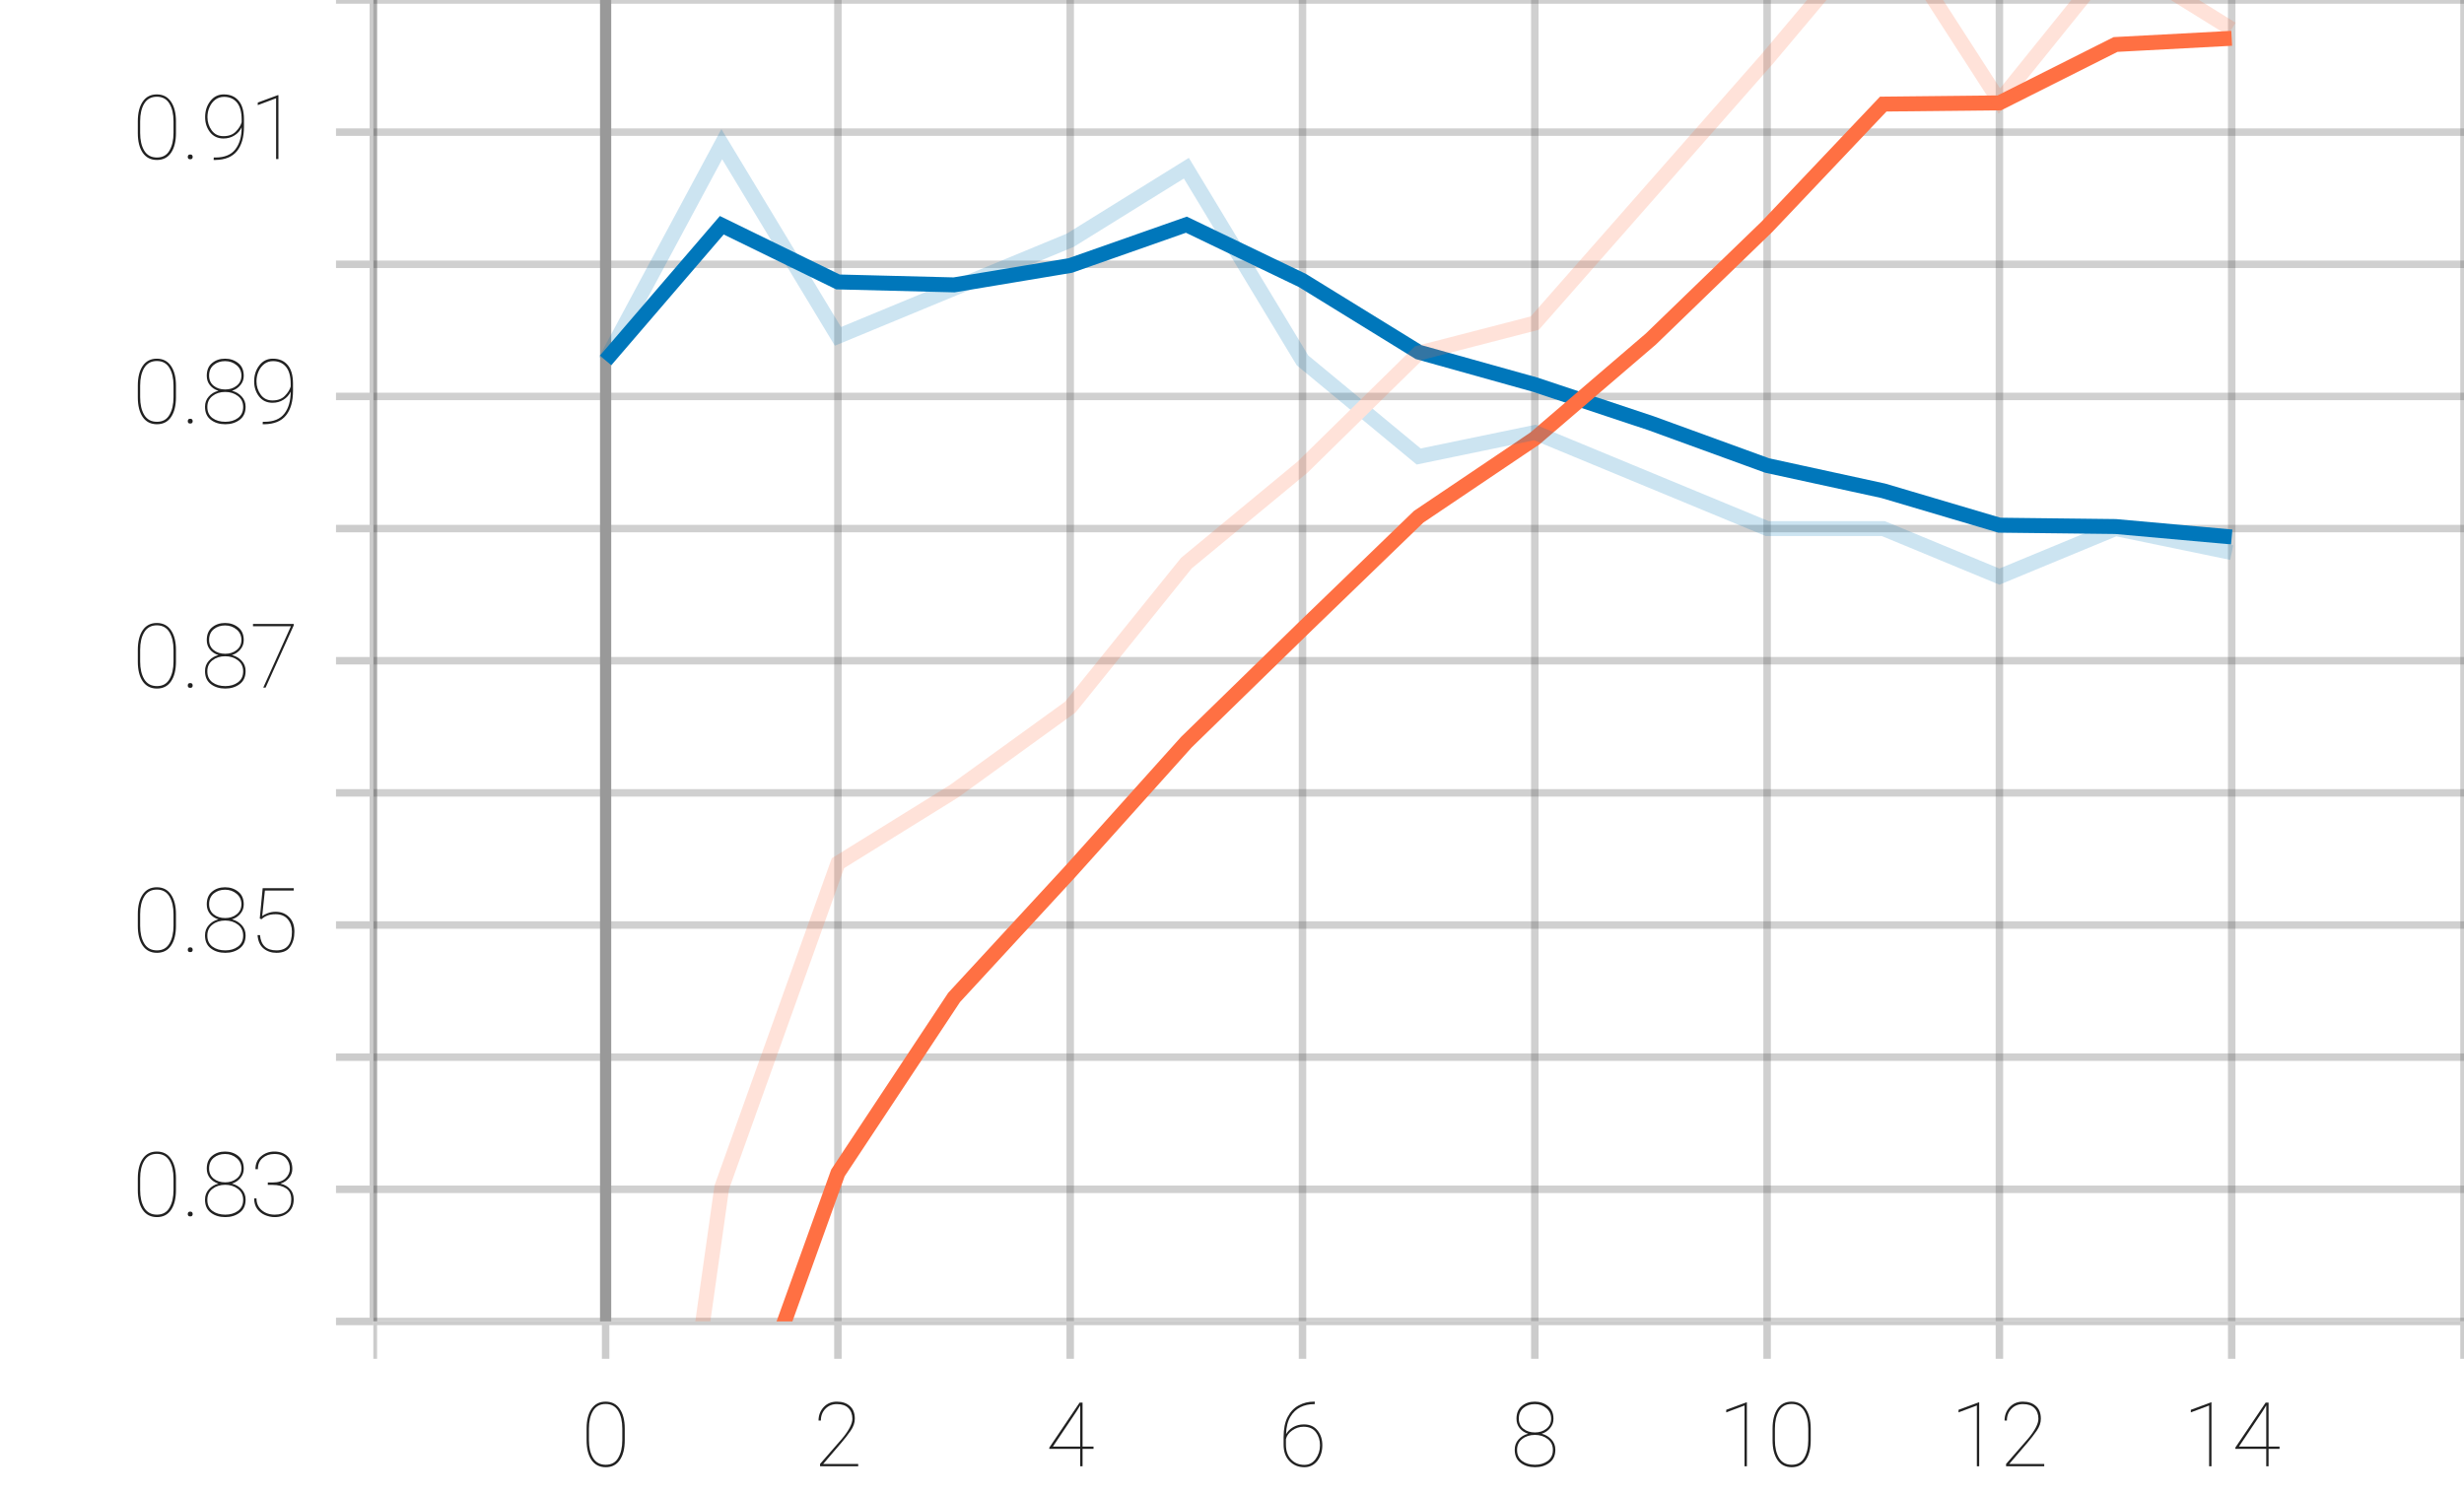
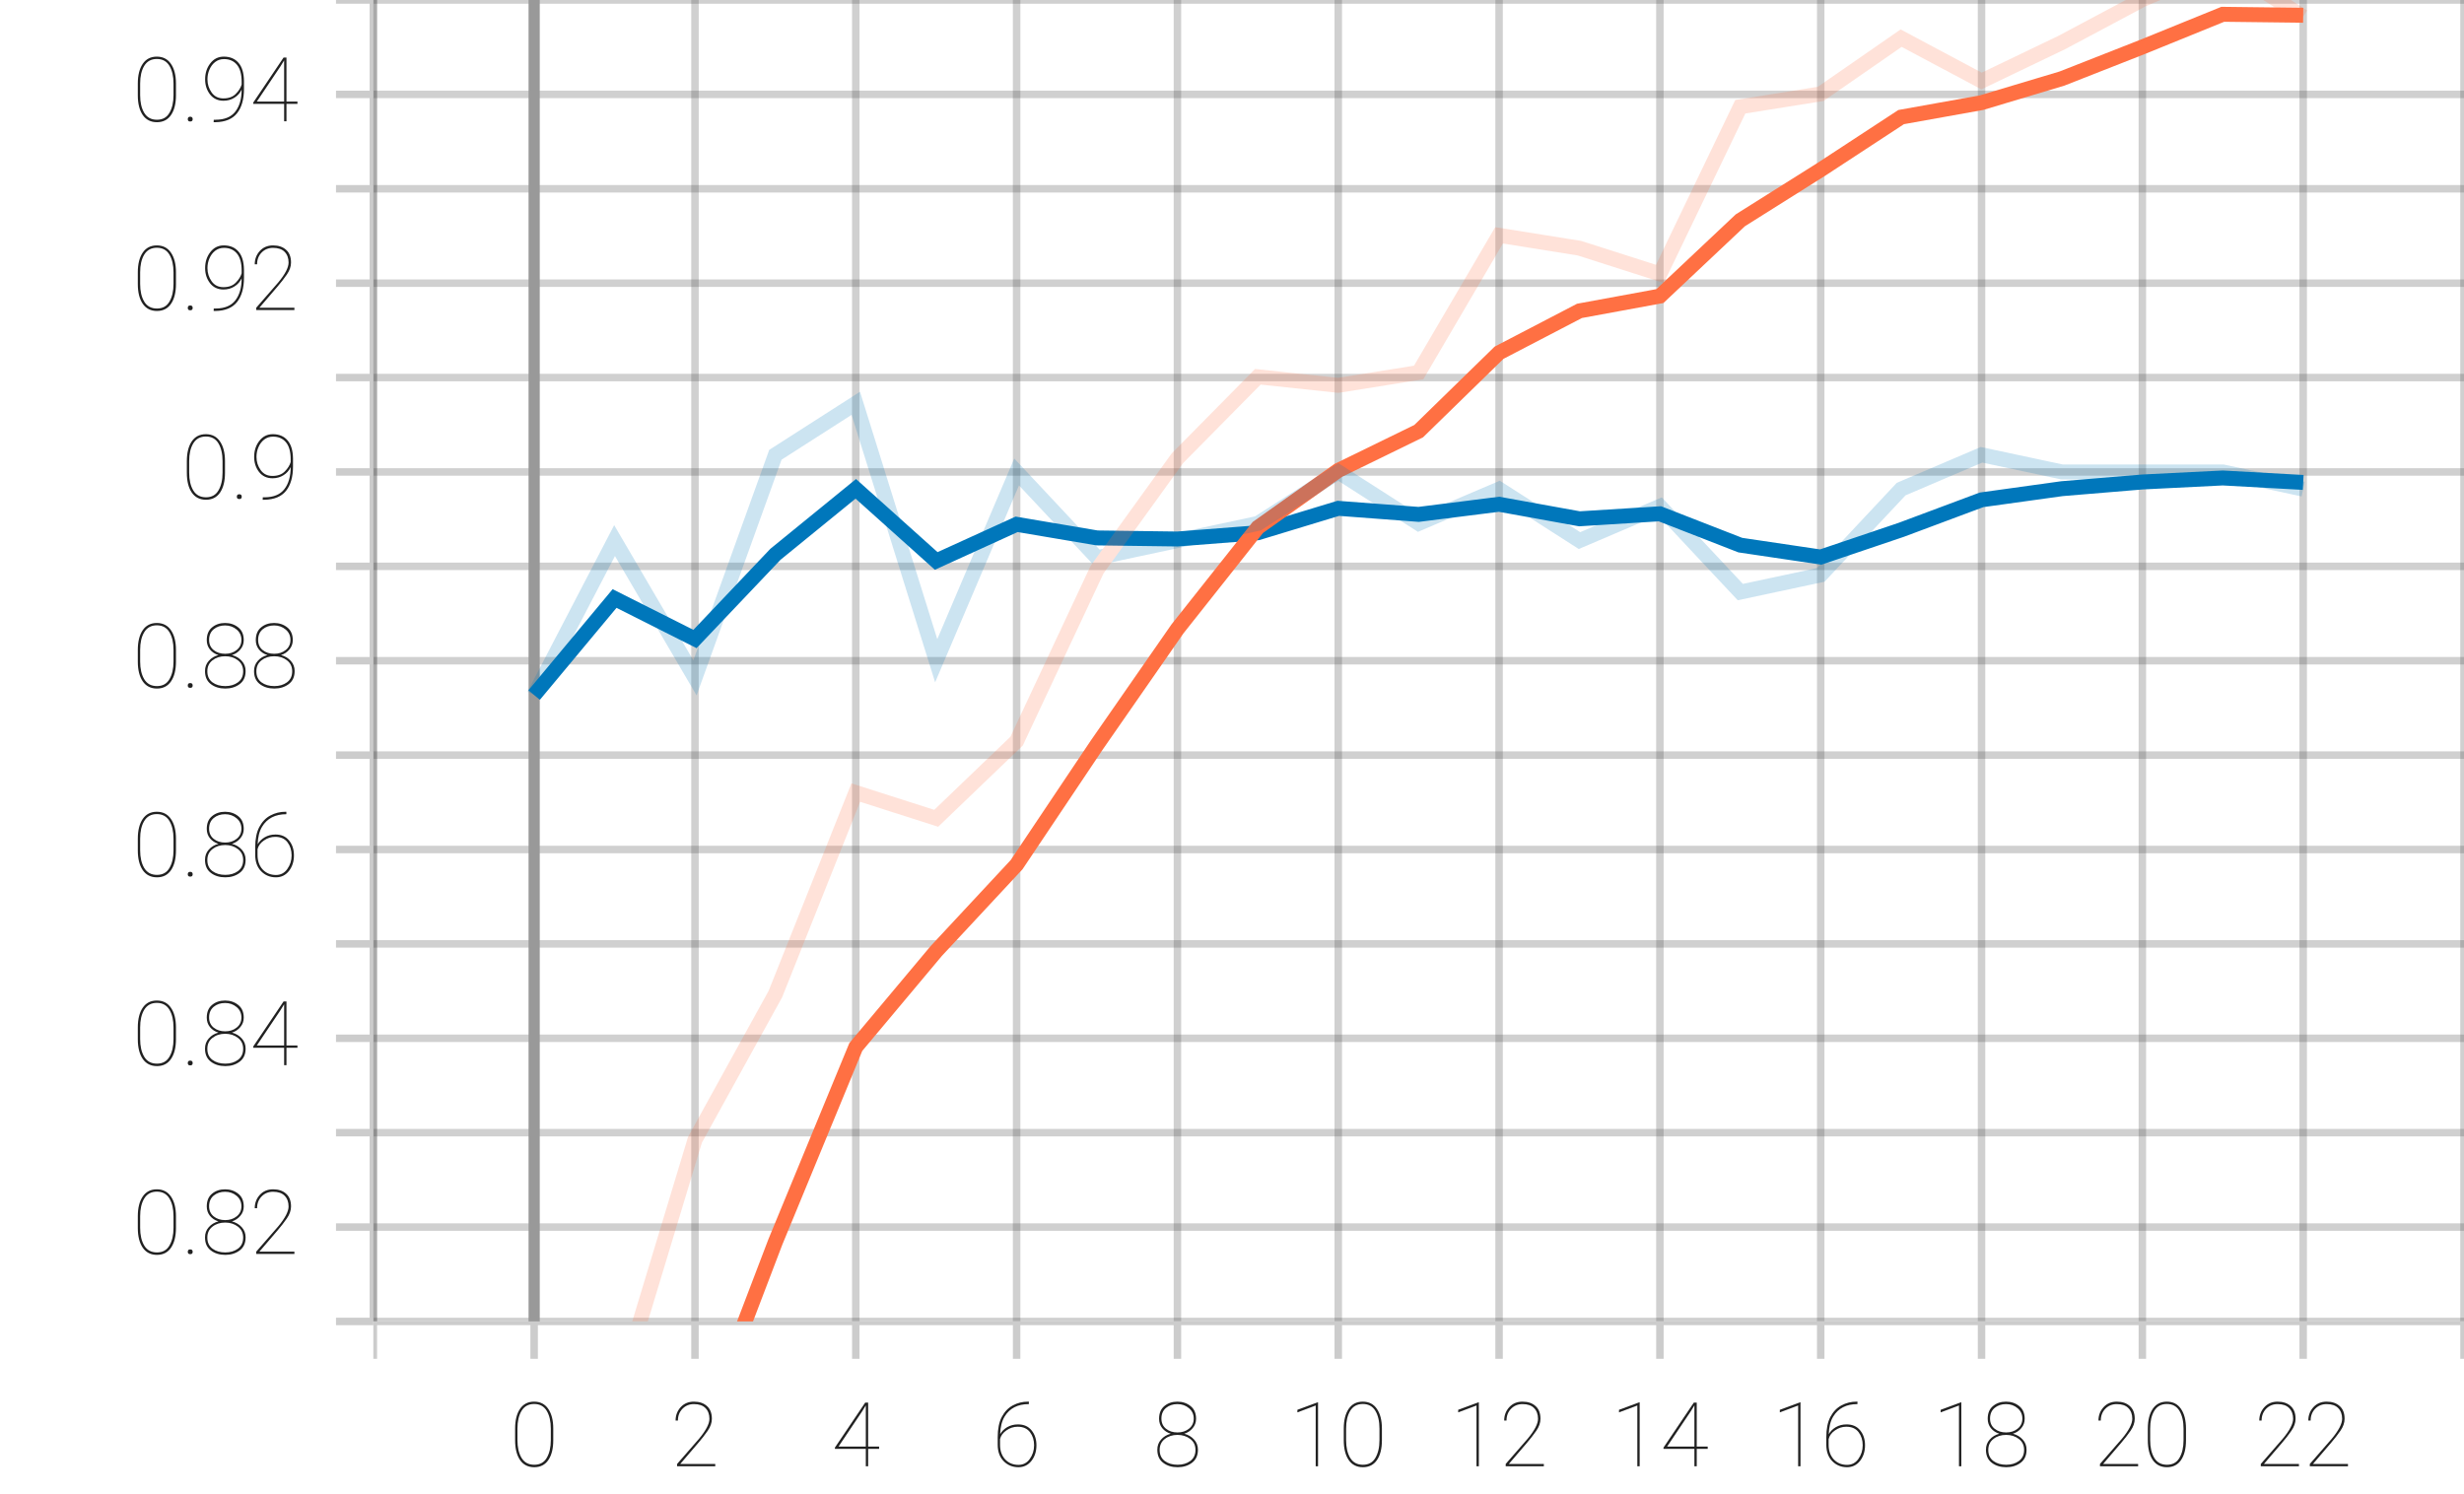
<svg xmlns="http://www.w3.org/2000/svg" viewBox="0 0 330 200">
  <g>
    <g>
      <g>
        <g>
          <g>
            <line x1="50" y1="177" x2="45" y2="177" style="visibility: inherit;" fill="rgb(0, 0, 0)" stroke="rgb(204, 204, 204)" stroke-width="1px" />
-             <line x1="50" y1="159.3" x2="45" y2="159.3" style="visibility: inherit;" fill="rgb(0, 0, 0)" stroke="rgb(204, 204, 204)" stroke-width="1px" />
-             <line x1="50" y1="141.6" x2="45" y2="141.6" style="visibility: inherit;" fill="rgb(0, 0, 0)" stroke="rgb(204, 204, 204)" stroke-width="1px" />
-             <line x1="50" y1="123.9" x2="45" y2="123.9" style="visibility: inherit;" fill="rgb(0, 0, 0)" stroke="rgb(204, 204, 204)" stroke-width="1px" />
-             <line x1="50" y1="106.2" x2="45" y2="106.2" style="visibility: inherit;" fill="rgb(0, 0, 0)" stroke="rgb(204, 204, 204)" stroke-width="1px" />
+             <line x1="50" y1="164.357" x2="45" y2="164.357" style="visibility: inherit;" fill="rgb(0, 0, 0)" stroke="rgb(204, 204, 204)" stroke-width="1px" />
+             <line x1="50" y1="151.714" x2="45" y2="151.714" style="visibility: inherit;" fill="rgb(0, 0, 0)" stroke="rgb(204, 204, 204)" stroke-width="1px" />
+             <line x1="50" y1="139.071" x2="45" y2="139.071" style="visibility: inherit;" fill="rgb(0, 0, 0)" stroke="rgb(204, 204, 204)" stroke-width="1px" />
+             <line x1="50" y1="126.429" x2="45" y2="126.429" style="visibility: inherit;" fill="rgb(0, 0, 0)" stroke="rgb(204, 204, 204)" stroke-width="1px" />
+             <line x1="50" y1="113.786" x2="45" y2="113.786" style="visibility: inherit;" fill="rgb(0, 0, 0)" stroke="rgb(204, 204, 204)" stroke-width="1px" />
+             <line x1="50" y1="101.143" x2="45" y2="101.143" style="visibility: inherit;" fill="rgb(0, 0, 0)" stroke="rgb(204, 204, 204)" stroke-width="1px" />
            <line x1="50" y1="88.5" x2="45" y2="88.5" style="visibility: inherit;" fill="rgb(0, 0, 0)" stroke="rgb(204, 204, 204)" stroke-width="1px" />
-             <line x1="50" y1="70.8" x2="45" y2="70.8" style="visibility: inherit;" fill="rgb(0, 0, 0)" stroke="rgb(204, 204, 204)" stroke-width="1px" />
-             <line x1="50" y1="53.1" x2="45" y2="53.1" style="visibility: inherit;" fill="rgb(0, 0, 0)" stroke="rgb(204, 204, 204)" stroke-width="1px" />
-             <line x1="50" y1="35.4" x2="45" y2="35.4" style="visibility: inherit;" fill="rgb(0, 0, 0)" stroke="rgb(204, 204, 204)" stroke-width="1px" />
-             <line x1="50" y1="17.7" x2="45" y2="17.7" style="visibility: inherit;" fill="rgb(0, 0, 0)" stroke="rgb(204, 204, 204)" stroke-width="1px" />
+             <line x1="50" y1="75.857" x2="45" y2="75.857" style="visibility: inherit;" fill="rgb(0, 0, 0)" stroke="rgb(204, 204, 204)" stroke-width="1px" />
+             <line x1="50" y1="63.214" x2="45" y2="63.214" style="visibility: inherit;" fill="rgb(0, 0, 0)" stroke="rgb(204, 204, 204)" stroke-width="1px" />
+             <line x1="50" y1="50.571" x2="45" y2="50.571" style="visibility: inherit;" fill="rgb(0, 0, 0)" stroke="rgb(204, 204, 204)" stroke-width="1px" />
+             <line x1="50" y1="37.929" x2="45" y2="37.929" style="visibility: inherit;" fill="rgb(0, 0, 0)" stroke="rgb(204, 204, 204)" stroke-width="1px" />
+             <line x1="50" y1="25.286" x2="45" y2="25.286" style="visibility: inherit;" fill="rgb(0, 0, 0)" stroke="rgb(204, 204, 204)" stroke-width="1px" />
+             <line x1="50" y1="12.643" x2="45" y2="12.643" style="visibility: inherit;" fill="rgb(0, 0, 0)" stroke="rgb(204, 204, 204)" stroke-width="1px" />
            <line x1="50" y1="0" x2="45" y2="0" style="visibility: inherit;" fill="rgb(0, 0, 0)" stroke="rgb(204, 204, 204)" stroke-width="1px" />
          </g>
          <g transform="translate(40, 0)">
-             <text x="0" y="177" dx="0em" dy="0.3em" style="text-anchor: end; visibility: hidden; font-family: Roboto, sans-serif; font-size: 12px; font-weight: 200;" fill="rgb(33, 33, 33)" stroke="none" stroke-width="1px">0.82</text>
-             <text x="0" y="159.3" dx="0em" dy="0.3em" style="text-anchor: end; visibility: inherit; font-family: Roboto, sans-serif; font-size: 12px; font-weight: 200;" fill="rgb(33, 33, 33)" stroke="none" stroke-width="1px">0.83</text>
-             <text x="0" y="141.6" dx="0em" dy="0.3em" style="text-anchor: end; visibility: hidden; font-family: Roboto, sans-serif; font-size: 12px; font-weight: 200;" fill="rgb(33, 33, 33)" stroke="none" stroke-width="1px">0.84</text>
-             <text x="0" y="123.9" dx="0em" dy="0.3em" style="text-anchor: end; visibility: inherit; font-family: Roboto, sans-serif; font-size: 12px; font-weight: 200;" fill="rgb(33, 33, 33)" stroke="none" stroke-width="1px">0.85</text>
-             <text x="0" y="106.2" dx="0em" dy="0.3em" style="text-anchor: end; visibility: hidden; font-family: Roboto, sans-serif; font-size: 12px; font-weight: 200;" fill="rgb(33, 33, 33)" stroke="none" stroke-width="1px">0.86</text>
-             <text x="0" y="88.5" dx="0em" dy="0.3em" style="text-anchor: end; visibility: inherit; font-family: Roboto, sans-serif; font-size: 12px; font-weight: 200;" fill="rgb(33, 33, 33)" stroke="none" stroke-width="1px">0.87</text>
-             <text x="0" y="70.8" dx="0em" dy="0.3em" style="text-anchor: end; visibility: hidden; font-family: Roboto, sans-serif; font-size: 12px; font-weight: 200;" fill="rgb(33, 33, 33)" stroke="none" stroke-width="1px">0.88</text>
-             <text x="0" y="53.1" dx="0em" dy="0.3em" style="text-anchor: end; visibility: inherit; font-family: Roboto, sans-serif; font-size: 12px; font-weight: 200;" fill="rgb(33, 33, 33)" stroke="none" stroke-width="1px">0.89</text>
-             <text x="0" y="35.4" dx="0em" dy="0.3em" style="text-anchor: end; visibility: hidden; font-family: Roboto, sans-serif; font-size: 12px; font-weight: 200;" fill="rgb(33, 33, 33)" stroke="none" stroke-width="1px">0.9</text>
-             <text x="0" y="17.7" dx="0em" dy="0.3em" style="text-anchor: end; visibility: inherit; font-family: Roboto, sans-serif; font-size: 12px; font-weight: 200;" fill="rgb(33, 33, 33)" stroke="none" stroke-width="1px">0.91</text>
-             <text x="0" y="0" dx="0em" dy="0.3em" style="text-anchor: end; visibility: hidden; font-family: Roboto, sans-serif; font-size: 12px; font-weight: 200;" fill="rgb(33, 33, 33)" stroke="none" stroke-width="1px">0.92</text>
+             <text x="0" y="177" dx="0em" dy="0.3em" style="text-anchor: end; visibility: hidden; font-family: Roboto, sans-serif; font-size: 12px; font-weight: 200;" fill="rgb(33, 33, 33)" stroke="none" stroke-width="1px">0.81</text>
+             <text x="0" y="164.357" dx="0em" dy="0.3em" style="text-anchor: end; visibility: inherit; font-family: Roboto, sans-serif; font-size: 12px; font-weight: 200;" fill="rgb(33, 33, 33)" stroke="none" stroke-width="1px">0.82</text>
+             <text x="0" y="151.714" dx="0em" dy="0.3em" style="text-anchor: end; visibility: hidden; font-family: Roboto, sans-serif; font-size: 12px; font-weight: 200;" fill="rgb(33, 33, 33)" stroke="none" stroke-width="1px">0.83</text>
+             <text x="0" y="139.071" dx="0em" dy="0.3em" style="text-anchor: end; visibility: inherit; font-family: Roboto, sans-serif; font-size: 12px; font-weight: 200;" fill="rgb(33, 33, 33)" stroke="none" stroke-width="1px">0.84</text>
+             <text x="0" y="126.429" dx="0em" dy="0.3em" style="text-anchor: end; visibility: hidden; font-family: Roboto, sans-serif; font-size: 12px; font-weight: 200;" fill="rgb(33, 33, 33)" stroke="none" stroke-width="1px">0.85</text>
+             <text x="0" y="113.786" dx="0em" dy="0.3em" style="text-anchor: end; visibility: inherit; font-family: Roboto, sans-serif; font-size: 12px; font-weight: 200;" fill="rgb(33, 33, 33)" stroke="none" stroke-width="1px">0.86</text>
+             <text x="0" y="101.143" dx="0em" dy="0.3em" style="text-anchor: end; visibility: hidden; font-family: Roboto, sans-serif; font-size: 12px; font-weight: 200;" fill="rgb(33, 33, 33)" stroke="none" stroke-width="1px">0.87</text>
+             <text x="0" y="88.5" dx="0em" dy="0.3em" style="text-anchor: end; visibility: inherit; font-family: Roboto, sans-serif; font-size: 12px; font-weight: 200;" fill="rgb(33, 33, 33)" stroke="none" stroke-width="1px">0.88</text>
+             <text x="0" y="75.857" dx="0em" dy="0.3em" style="text-anchor: end; visibility: hidden; font-family: Roboto, sans-serif; font-size: 12px; font-weight: 200;" fill="rgb(33, 33, 33)" stroke="none" stroke-width="1px">0.89</text>
+             <text x="0" y="63.214" dx="0em" dy="0.3em" style="text-anchor: end; visibility: inherit; font-family: Roboto, sans-serif; font-size: 12px; font-weight: 200;" fill="rgb(33, 33, 33)" stroke="none" stroke-width="1px">0.9</text>
+             <text x="0" y="50.571" dx="0em" dy="0.3em" style="text-anchor: end; visibility: hidden; font-family: Roboto, sans-serif; font-size: 12px; font-weight: 200;" fill="rgb(33, 33, 33)" stroke="none" stroke-width="1px">0.91</text>
+             <text x="0" y="37.929" dx="0em" dy="0.3em" style="text-anchor: end; visibility: inherit; font-family: Roboto, sans-serif; font-size: 12px; font-weight: 200;" fill="rgb(33, 33, 33)" stroke="none" stroke-width="1px">0.92</text>
+             <text x="0" y="25.286" dx="0em" dy="0.3em" style="text-anchor: end; visibility: hidden; font-family: Roboto, sans-serif; font-size: 12px; font-weight: 200;" fill="rgb(33, 33, 33)" stroke="none" stroke-width="1px">0.93</text>
+             <text x="0" y="12.643" dx="0em" dy="0.3em" style="text-anchor: end; visibility: inherit; font-family: Roboto, sans-serif; font-size: 12px; font-weight: 200;" fill="rgb(33, 33, 33)" stroke="none" stroke-width="1px">0.94</text>
+             <text x="0" y="0" dx="0em" dy="0.3em" style="text-anchor: end; visibility: hidden; font-family: Roboto, sans-serif; font-size: 12px; font-weight: 200;" fill="rgb(33, 33, 33)" stroke="none" stroke-width="1px">0.95</text>
          </g>
          <line x1="50" y1="0" x2="50" y2="177" fill="rgb(0, 0, 0)" stroke="rgb(204, 204, 204)" stroke-width="1px" />
        </g>
      </g>
      <g transform="translate(50, 0)" clip-path="url(#clip_0)">
        <clipPath id="clip_0">
          <rect width="280" height="177" />
        </clipPath>
        <g>
          <g>
            <g>
              <line x1="0" y1="0" x2="0" y2="177" fill="rgb(0, 0, 0)" stroke="rgb(66, 66, 66)" stroke-width="1px" opacity="0.25" />
-               <line x1="31.111" y1="0" x2="31.111" y2="177" fill="rgb(0, 0, 0)" stroke="rgb(66, 66, 66)" stroke-width="1px" opacity="0.25" />
-               <line x1="62.222" y1="0" x2="62.222" y2="177" fill="rgb(0, 0, 0)" stroke="rgb(66, 66, 66)" stroke-width="1px" opacity="0.25" />
-               <line x1="93.333" y1="0" x2="93.333" y2="177" fill="rgb(0, 0, 0)" stroke="rgb(66, 66, 66)" stroke-width="1px" opacity="0.25" />
-               <line x1="124.444" y1="0" x2="124.444" y2="177" fill="rgb(0, 0, 0)" stroke="rgb(66, 66, 66)" stroke-width="1px" opacity="0.25" />
-               <line x1="155.556" y1="0" x2="155.556" y2="177" fill="rgb(0, 0, 0)" stroke="rgb(66, 66, 66)" stroke-width="1px" opacity="0.25" />
-               <line x1="186.667" y1="0" x2="186.667" y2="177" fill="rgb(0, 0, 0)" stroke="rgb(66, 66, 66)" stroke-width="1px" opacity="0.25" />
-               <line x1="217.778" y1="0" x2="217.778" y2="177" fill="rgb(0, 0, 0)" stroke="rgb(66, 66, 66)" stroke-width="1px" opacity="0.25" />
-               <line x1="248.889" y1="0" x2="248.889" y2="177" fill="rgb(0, 0, 0)" stroke="rgb(66, 66, 66)" stroke-width="1px" opacity="0.25" />
+               <line x1="21.538" y1="0" x2="21.538" y2="177" fill="rgb(0, 0, 0)" stroke="rgb(66, 66, 66)" stroke-width="1px" opacity="0.25" />
+               <line x1="43.077" y1="0" x2="43.077" y2="177" fill="rgb(0, 0, 0)" stroke="rgb(66, 66, 66)" stroke-width="1px" opacity="0.25" />
+               <line x1="64.615" y1="0" x2="64.615" y2="177" fill="rgb(0, 0, 0)" stroke="rgb(66, 66, 66)" stroke-width="1px" opacity="0.25" />
+               <line x1="86.154" y1="0" x2="86.154" y2="177" fill="rgb(0, 0, 0)" stroke="rgb(66, 66, 66)" stroke-width="1px" opacity="0.25" />
+               <line x1="107.692" y1="0" x2="107.692" y2="177" fill="rgb(0, 0, 0)" stroke="rgb(66, 66, 66)" stroke-width="1px" opacity="0.25" />
+               <line x1="129.231" y1="0" x2="129.231" y2="177" fill="rgb(0, 0, 0)" stroke="rgb(66, 66, 66)" stroke-width="1px" opacity="0.25" />
+               <line x1="150.769" y1="0" x2="150.769" y2="177" fill="rgb(0, 0, 0)" stroke="rgb(66, 66, 66)" stroke-width="1px" opacity="0.25" />
+               <line x1="172.308" y1="0" x2="172.308" y2="177" fill="rgb(0, 0, 0)" stroke="rgb(66, 66, 66)" stroke-width="1px" opacity="0.25" />
+               <line x1="193.846" y1="0" x2="193.846" y2="177" fill="rgb(0, 0, 0)" stroke="rgb(66, 66, 66)" stroke-width="1px" opacity="0.25" />
+               <line x1="215.385" y1="0" x2="215.385" y2="177" fill="rgb(0, 0, 0)" stroke="rgb(66, 66, 66)" stroke-width="1px" opacity="0.25" />
+               <line x1="236.923" y1="0" x2="236.923" y2="177" fill="rgb(0, 0, 0)" stroke="rgb(66, 66, 66)" stroke-width="1px" opacity="0.25" />
+               <line x1="258.462" y1="0" x2="258.462" y2="177" fill="rgb(0, 0, 0)" stroke="rgb(66, 66, 66)" stroke-width="1px" opacity="0.25" />
              <line x1="280" y1="0" x2="280" y2="177" fill="rgb(0, 0, 0)" stroke="rgb(66, 66, 66)" stroke-width="1px" opacity="0.25" />
            </g>
            <g>
              <line x1="0" y1="177" x2="280" y2="177" fill="rgb(0, 0, 0)" stroke="rgb(66, 66, 66)" stroke-width="1px" opacity="0.25" />
-               <line x1="0" y1="159.3" x2="280" y2="159.3" fill="rgb(0, 0, 0)" stroke="rgb(66, 66, 66)" stroke-width="1px" opacity="0.25" />
-               <line x1="0" y1="141.6" x2="280" y2="141.6" fill="rgb(0, 0, 0)" stroke="rgb(66, 66, 66)" stroke-width="1px" opacity="0.25" />
-               <line x1="0" y1="123.9" x2="280" y2="123.9" fill="rgb(0, 0, 0)" stroke="rgb(66, 66, 66)" stroke-width="1px" opacity="0.25" />
-               <line x1="0" y1="106.2" x2="280" y2="106.2" fill="rgb(0, 0, 0)" stroke="rgb(66, 66, 66)" stroke-width="1px" opacity="0.25" />
+               <line x1="0" y1="164.357" x2="280" y2="164.357" fill="rgb(0, 0, 0)" stroke="rgb(66, 66, 66)" stroke-width="1px" opacity="0.25" />
+               <line x1="0" y1="151.714" x2="280" y2="151.714" fill="rgb(0, 0, 0)" stroke="rgb(66, 66, 66)" stroke-width="1px" opacity="0.25" />
+               <line x1="0" y1="139.071" x2="280" y2="139.071" fill="rgb(0, 0, 0)" stroke="rgb(66, 66, 66)" stroke-width="1px" opacity="0.25" />
+               <line x1="0" y1="126.429" x2="280" y2="126.429" fill="rgb(0, 0, 0)" stroke="rgb(66, 66, 66)" stroke-width="1px" opacity="0.25" />
+               <line x1="0" y1="113.786" x2="280" y2="113.786" fill="rgb(0, 0, 0)" stroke="rgb(66, 66, 66)" stroke-width="1px" opacity="0.25" />
+               <line x1="0" y1="101.143" x2="280" y2="101.143" fill="rgb(0, 0, 0)" stroke="rgb(66, 66, 66)" stroke-width="1px" opacity="0.25" />
              <line x1="0" y1="88.5" x2="280" y2="88.5" fill="rgb(0, 0, 0)" stroke="rgb(66, 66, 66)" stroke-width="1px" opacity="0.25" />
-               <line x1="0" y1="70.8" x2="280" y2="70.8" fill="rgb(0, 0, 0)" stroke="rgb(66, 66, 66)" stroke-width="1px" opacity="0.25" />
-               <line x1="0" y1="53.1" x2="280" y2="53.1" fill="rgb(0, 0, 0)" stroke="rgb(66, 66, 66)" stroke-width="1px" opacity="0.25" />
-               <line x1="0" y1="35.4" x2="280" y2="35.4" fill="rgb(0, 0, 0)" stroke="rgb(66, 66, 66)" stroke-width="1px" opacity="0.25" />
-               <line x1="0" y1="17.7" x2="280" y2="17.7" fill="rgb(0, 0, 0)" stroke="rgb(66, 66, 66)" stroke-width="1px" opacity="0.25" />
+               <line x1="0" y1="75.857" x2="280" y2="75.857" fill="rgb(0, 0, 0)" stroke="rgb(66, 66, 66)" stroke-width="1px" opacity="0.25" />
+               <line x1="0" y1="63.214" x2="280" y2="63.214" fill="rgb(0, 0, 0)" stroke="rgb(66, 66, 66)" stroke-width="1px" opacity="0.25" />
+               <line x1="0" y1="50.571" x2="280" y2="50.571" fill="rgb(0, 0, 0)" stroke="rgb(66, 66, 66)" stroke-width="1px" opacity="0.25" />
+               <line x1="0" y1="37.929" x2="280" y2="37.929" fill="rgb(0, 0, 0)" stroke="rgb(66, 66, 66)" stroke-width="1px" opacity="0.25" />
+               <line x1="0" y1="25.286" x2="280" y2="25.286" fill="rgb(0, 0, 0)" stroke="rgb(66, 66, 66)" stroke-width="1px" opacity="0.25" />
+               <line x1="0" y1="12.643" x2="280" y2="12.643" fill="rgb(0, 0, 0)" stroke="rgb(66, 66, 66)" stroke-width="1px" opacity="0.25" />
              <line x1="0" y1="0" x2="280" y2="0" fill="rgb(0, 0, 0)" stroke="rgb(66, 66, 66)" stroke-width="1px" opacity="0.25" />
            </g>
          </g>
        </g>
        <g>
          <g>
-             <line x1="0" y1="1628.4" x2="280" y2="1628.4" fill="rgb(0, 0, 0)" stroke="rgb(153, 153, 153)" stroke-width="1.5px" />
+             <line x1="0" y1="1201.071" x2="280" y2="1201.071" fill="rgb(0, 0, 0)" stroke="rgb(153, 153, 153)" stroke-width="1.5px" />
          </g>
        </g>
        <g>
          <g>
-             <line x1="31.111" y1="0" x2="31.111" y2="177" fill="rgb(0, 0, 0)" stroke="rgb(153, 153, 153)" stroke-width="1.5px" />
+             <line x1="21.538" y1="0" x2="21.538" y2="177" fill="rgb(0, 0, 0)" stroke="rgb(153, 153, 153)" stroke-width="1.5px" />
          </g>
        </g>
        <g>
          <g>
            <g>
              <g>
                <g>
-                   <path stroke="rgb(0, 119, 187)" stroke-width="2px" d="M31.111,48.273L46.667,30.17L62.222,37.764L77.778,38.157L93.333,35.565L108.889,30.095L124.444,37.575L140,47.164L155.556,51.513L171.111,56.685L186.667,62.351L202.222,65.738L217.778,70.344L233.333,70.526L248.889,71.924" style="fill: none;" fill="none" />
+                   <path stroke="rgb(0, 119, 187)" stroke-width="2px" d="M21.538,93.097L32.308,80.167L43.077,85.591L53.846,74.251L64.615,65.476L75.385,75.136L86.154,70.23L96.923,72.052L107.692,72.196L118.462,71.357L129.231,68.088L140,68.899L150.769,67.543L161.538,69.491L172.308,68.819L183.077,73.015L193.846,74.612L204.615,70.972L215.385,66.949L226.154,65.455L236.923,64.559L247.692,64.021L258.462,64.618" style="fill: none;" fill="none" />
                </g>
                <g>
-                   <path stroke="rgb(255, 112, 67)" stroke-width="2px" d="M46.667,200.323L62.222,157.107L77.778,133.609L93.333,116.742L108.889,99.409L124.444,84.248L140,69.215L155.556,58.734L171.111,45.397L186.667,30.348L202.222,13.942L217.778,13.779L233.333,5.959L248.889,5.131" style="fill: none;" fill="none" />
+                   <path stroke="rgb(255, 112, 67)" stroke-width="2px" d="M43.077,194.569L53.846,166.342L64.615,140.24L75.385,127.386L86.154,115.816L96.923,99.742L107.692,84.24L118.462,70.649L129.231,63.008L140,57.751L150.769,47.245L161.538,41.64L172.308,39.659L183.077,29.511L193.846,22.735L204.615,15.684L215.385,13.751L226.154,10.524L236.923,6.291L247.692,1.915L258.462,2.044" style="fill: none;" fill="none" />
                </g>
              </g>
            </g>
          </g>
          <g opacity="0.2">
            <g>
              <g>
                <g>
-                   <path stroke="rgb(0, 119, 187)" stroke-width="2px" d="M31.111,48.273L46.667,19.309L62.222,45.055L77.778,38.618L93.333,32.182L108.889,22.527L124.444,48.273L140,61.145L155.556,57.927L171.111,64.364L186.667,70.8L202.222,70.8L217.778,77.236L233.333,70.8L248.889,74.018" style="fill: none;" fill="none" />
+                   <path stroke="rgb(0, 119, 187)" stroke-width="2px" d="M21.538,93.097L32.308,72.409L43.077,90.799L53.846,60.916L64.615,54.019L75.385,88.5L86.154,63.214L96.923,74.708L107.692,72.409L118.462,70.11L129.231,63.214L140,70.11L150.769,65.513L161.538,72.409L172.308,67.812L183.077,79.305L193.846,77.007L204.615,65.513L215.385,60.916L226.154,63.214L236.923,63.214L247.692,63.214L258.462,65.513" style="fill: none;" fill="none" />
                </g>
                <g>
-                   <path stroke="rgb(255, 112, 67)" stroke-width="2px" d="M31.111,269.149L46.667,159.027L62.222,115.621L77.778,105.975L93.333,94.722L108.889,75.43L124.444,62.569L140,47.296L155.556,43.277L171.111,25.593L186.667,7.91L202.222,-10.578L217.778,13.536L233.333,-5.755L248.889,3.891" style="fill: none;" fill="none" />
+                   <path stroke="rgb(255, 112, 67)" stroke-width="2px" d="M32.308,188.265L43.077,152.667L53.846,133.146L64.615,106.161L75.385,109.606L86.154,99.271L96.923,76.305L107.692,61.377L118.462,50.468L129.231,51.616L140,49.894L150.769,31.521L161.538,33.244L172.308,36.688L183.077,14.296L193.846,12.574L204.615,5.11L215.385,10.851L226.154,5.684L236.923,-0.057L247.692,-4.651L258.462,2.239" style="fill: none;" fill="none" />
                </g>
              </g>
            </g>
          </g>
        </g>
      </g>
      <g transform="translate(50, 177)" clip-path="url(#clip_1)">
        <clipPath id="clip_1">
          <rect width="280" height="23" />
        </clipPath>
        <g>
          <g>
            <line x1="0" y1="0" x2="0" y2="5" style="visibility: inherit;" fill="rgb(0, 0, 0)" stroke="rgb(204, 204, 204)" stroke-width="1px" />
-             <line x1="31.111" y1="0" x2="31.111" y2="5" style="visibility: inherit;" fill="rgb(0, 0, 0)" stroke="rgb(204, 204, 204)" stroke-width="1px" />
-             <line x1="62.222" y1="0" x2="62.222" y2="5" style="visibility: inherit;" fill="rgb(0, 0, 0)" stroke="rgb(204, 204, 204)" stroke-width="1px" />
-             <line x1="93.333" y1="0" x2="93.333" y2="5" style="visibility: inherit;" fill="rgb(0, 0, 0)" stroke="rgb(204, 204, 204)" stroke-width="1px" />
-             <line x1="124.444" y1="0" x2="124.444" y2="5" style="visibility: inherit;" fill="rgb(0, 0, 0)" stroke="rgb(204, 204, 204)" stroke-width="1px" />
-             <line x1="155.556" y1="0" x2="155.556" y2="5" style="visibility: inherit;" fill="rgb(0, 0, 0)" stroke="rgb(204, 204, 204)" stroke-width="1px" />
-             <line x1="186.667" y1="0" x2="186.667" y2="5" style="visibility: inherit;" fill="rgb(0, 0, 0)" stroke="rgb(204, 204, 204)" stroke-width="1px" />
-             <line x1="217.778" y1="0" x2="217.778" y2="5" style="visibility: inherit;" fill="rgb(0, 0, 0)" stroke="rgb(204, 204, 204)" stroke-width="1px" />
-             <line x1="248.889" y1="0" x2="248.889" y2="5" style="visibility: inherit;" fill="rgb(0, 0, 0)" stroke="rgb(204, 204, 204)" stroke-width="1px" />
+             <line x1="21.538" y1="0" x2="21.538" y2="5" style="visibility: inherit;" fill="rgb(0, 0, 0)" stroke="rgb(204, 204, 204)" stroke-width="1px" />
+             <line x1="43.077" y1="0" x2="43.077" y2="5" style="visibility: inherit;" fill="rgb(0, 0, 0)" stroke="rgb(204, 204, 204)" stroke-width="1px" />
+             <line x1="64.615" y1="0" x2="64.615" y2="5" style="visibility: inherit;" fill="rgb(0, 0, 0)" stroke="rgb(204, 204, 204)" stroke-width="1px" />
+             <line x1="86.154" y1="0" x2="86.154" y2="5" style="visibility: inherit;" fill="rgb(0, 0, 0)" stroke="rgb(204, 204, 204)" stroke-width="1px" />
+             <line x1="107.692" y1="0" x2="107.692" y2="5" style="visibility: inherit;" fill="rgb(0, 0, 0)" stroke="rgb(204, 204, 204)" stroke-width="1px" />
+             <line x1="129.231" y1="0" x2="129.231" y2="5" style="visibility: inherit;" fill="rgb(0, 0, 0)" stroke="rgb(204, 204, 204)" stroke-width="1px" />
+             <line x1="150.769" y1="0" x2="150.769" y2="5" style="visibility: inherit;" fill="rgb(0, 0, 0)" stroke="rgb(204, 204, 204)" stroke-width="1px" />
+             <line x1="172.308" y1="0" x2="172.308" y2="5" style="visibility: inherit;" fill="rgb(0, 0, 0)" stroke="rgb(204, 204, 204)" stroke-width="1px" />
+             <line x1="193.846" y1="0" x2="193.846" y2="5" style="visibility: inherit;" fill="rgb(0, 0, 0)" stroke="rgb(204, 204, 204)" stroke-width="1px" />
+             <line x1="215.385" y1="0" x2="215.385" y2="5" style="visibility: inherit;" fill="rgb(0, 0, 0)" stroke="rgb(204, 204, 204)" stroke-width="1px" />
+             <line x1="236.923" y1="0" x2="236.923" y2="5" style="visibility: inherit;" fill="rgb(0, 0, 0)" stroke="rgb(204, 204, 204)" stroke-width="1px" />
+             <line x1="258.462" y1="0" x2="258.462" y2="5" style="visibility: inherit;" fill="rgb(0, 0, 0)" stroke="rgb(204, 204, 204)" stroke-width="1px" />
            <line x1="280" y1="0" x2="280" y2="5" style="visibility: inherit;" fill="rgb(0, 0, 0)" stroke="rgb(204, 204, 204)" stroke-width="1px" />
          </g>
          <g transform="translate(0, 8)">
            <text x="0" y="0" dx="0em" dy="0.95em" style="text-anchor: middle; visibility: hidden; font-family: Roboto, sans-serif; font-size: 12px; font-weight: 200;" fill="rgb(33, 33, 33)" stroke="none" stroke-width="1px">-2</text>
-             <text x="31.111" y="0" dx="0em" dy="0.95em" style="text-anchor: middle; visibility: inherit; font-family: Roboto, sans-serif; font-size: 12px; font-weight: 200;" fill="rgb(33, 33, 33)" stroke="none" stroke-width="1px">0</text>
-             <text x="62.222" y="0" dx="0em" dy="0.95em" style="text-anchor: middle; visibility: inherit; font-family: Roboto, sans-serif; font-size: 12px; font-weight: 200;" fill="rgb(33, 33, 33)" stroke="none" stroke-width="1px">2</text>
-             <text x="93.333" y="0" dx="0em" dy="0.95em" style="text-anchor: middle; visibility: inherit; font-family: Roboto, sans-serif; font-size: 12px; font-weight: 200;" fill="rgb(33, 33, 33)" stroke="none" stroke-width="1px">4</text>
-             <text x="124.444" y="0" dx="0em" dy="0.95em" style="text-anchor: middle; visibility: inherit; font-family: Roboto, sans-serif; font-size: 12px; font-weight: 200;" fill="rgb(33, 33, 33)" stroke="none" stroke-width="1px">6</text>
-             <text x="155.556" y="0" dx="0em" dy="0.95em" style="text-anchor: middle; visibility: inherit; font-family: Roboto, sans-serif; font-size: 12px; font-weight: 200;" fill="rgb(33, 33, 33)" stroke="none" stroke-width="1px">8</text>
-             <text x="186.667" y="0" dx="0em" dy="0.95em" style="text-anchor: middle; visibility: inherit; font-family: Roboto, sans-serif; font-size: 12px; font-weight: 200;" fill="rgb(33, 33, 33)" stroke="none" stroke-width="1px">10</text>
-             <text x="217.778" y="0" dx="0em" dy="0.95em" style="text-anchor: middle; visibility: inherit; font-family: Roboto, sans-serif; font-size: 12px; font-weight: 200;" fill="rgb(33, 33, 33)" stroke="none" stroke-width="1px">12</text>
-             <text x="248.889" y="0" dx="0em" dy="0.95em" style="text-anchor: middle; visibility: inherit; font-family: Roboto, sans-serif; font-size: 12px; font-weight: 200;" fill="rgb(33, 33, 33)" stroke="none" stroke-width="1px">14</text>
-             <text x="280" y="0" dx="0em" dy="0.95em" style="text-anchor: middle; visibility: hidden; font-family: Roboto, sans-serif; font-size: 12px; font-weight: 200;" fill="rgb(33, 33, 33)" stroke="none" stroke-width="1px">16</text>
+             <text x="21.538" y="0" dx="0em" dy="0.95em" style="text-anchor: middle; visibility: inherit; font-family: Roboto, sans-serif; font-size: 12px; font-weight: 200;" fill="rgb(33, 33, 33)" stroke="none" stroke-width="1px">0</text>
+             <text x="43.077" y="0" dx="0em" dy="0.95em" style="text-anchor: middle; visibility: inherit; font-family: Roboto, sans-serif; font-size: 12px; font-weight: 200;" fill="rgb(33, 33, 33)" stroke="none" stroke-width="1px">2</text>
+             <text x="64.615" y="0" dx="0em" dy="0.95em" style="text-anchor: middle; visibility: inherit; font-family: Roboto, sans-serif; font-size: 12px; font-weight: 200;" fill="rgb(33, 33, 33)" stroke="none" stroke-width="1px">4</text>
+             <text x="86.154" y="0" dx="0em" dy="0.95em" style="text-anchor: middle; visibility: inherit; font-family: Roboto, sans-serif; font-size: 12px; font-weight: 200;" fill="rgb(33, 33, 33)" stroke="none" stroke-width="1px">6</text>
+             <text x="107.692" y="0" dx="0em" dy="0.95em" style="text-anchor: middle; visibility: inherit; font-family: Roboto, sans-serif; font-size: 12px; font-weight: 200;" fill="rgb(33, 33, 33)" stroke="none" stroke-width="1px">8</text>
+             <text x="129.231" y="0" dx="0em" dy="0.95em" style="text-anchor: middle; visibility: inherit; font-family: Roboto, sans-serif; font-size: 12px; font-weight: 200;" fill="rgb(33, 33, 33)" stroke="none" stroke-width="1px">10</text>
+             <text x="150.769" y="0" dx="0em" dy="0.95em" style="text-anchor: middle; visibility: inherit; font-family: Roboto, sans-serif; font-size: 12px; font-weight: 200;" fill="rgb(33, 33, 33)" stroke="none" stroke-width="1px">12</text>
+             <text x="172.308" y="0" dx="0em" dy="0.95em" style="text-anchor: middle; visibility: inherit; font-family: Roboto, sans-serif; font-size: 12px; font-weight: 200;" fill="rgb(33, 33, 33)" stroke="none" stroke-width="1px">14</text>
+             <text x="193.846" y="0" dx="0em" dy="0.95em" style="text-anchor: middle; visibility: inherit; font-family: Roboto, sans-serif; font-size: 12px; font-weight: 200;" fill="rgb(33, 33, 33)" stroke="none" stroke-width="1px">16</text>
+             <text x="215.385" y="0" dx="0em" dy="0.95em" style="text-anchor: middle; visibility: inherit; font-family: Roboto, sans-serif; font-size: 12px; font-weight: 200;" fill="rgb(33, 33, 33)" stroke="none" stroke-width="1px">18</text>
+             <text x="236.923" y="0" dx="0em" dy="0.95em" style="text-anchor: middle; visibility: inherit; font-family: Roboto, sans-serif; font-size: 12px; font-weight: 200;" fill="rgb(33, 33, 33)" stroke="none" stroke-width="1px">20</text>
+             <text x="258.462" y="0" dx="0em" dy="0.95em" style="text-anchor: middle; visibility: inherit; font-family: Roboto, sans-serif; font-size: 12px; font-weight: 200;" fill="rgb(33, 33, 33)" stroke="none" stroke-width="1px">22</text>
+             <text x="280" y="0" dx="0em" dy="0.95em" style="text-anchor: middle; visibility: hidden; font-family: Roboto, sans-serif; font-size: 12px; font-weight: 200;" fill="rgb(33, 33, 33)" stroke="none" stroke-width="1px">24</text>
          </g>
          <line x1="0" y1="0" x2="280" y2="0" fill="rgb(0, 0, 0)" stroke="rgb(204, 204, 204)" stroke-width="1px" />
        </g>
      </g>
    </g>
  </g>
</svg>
